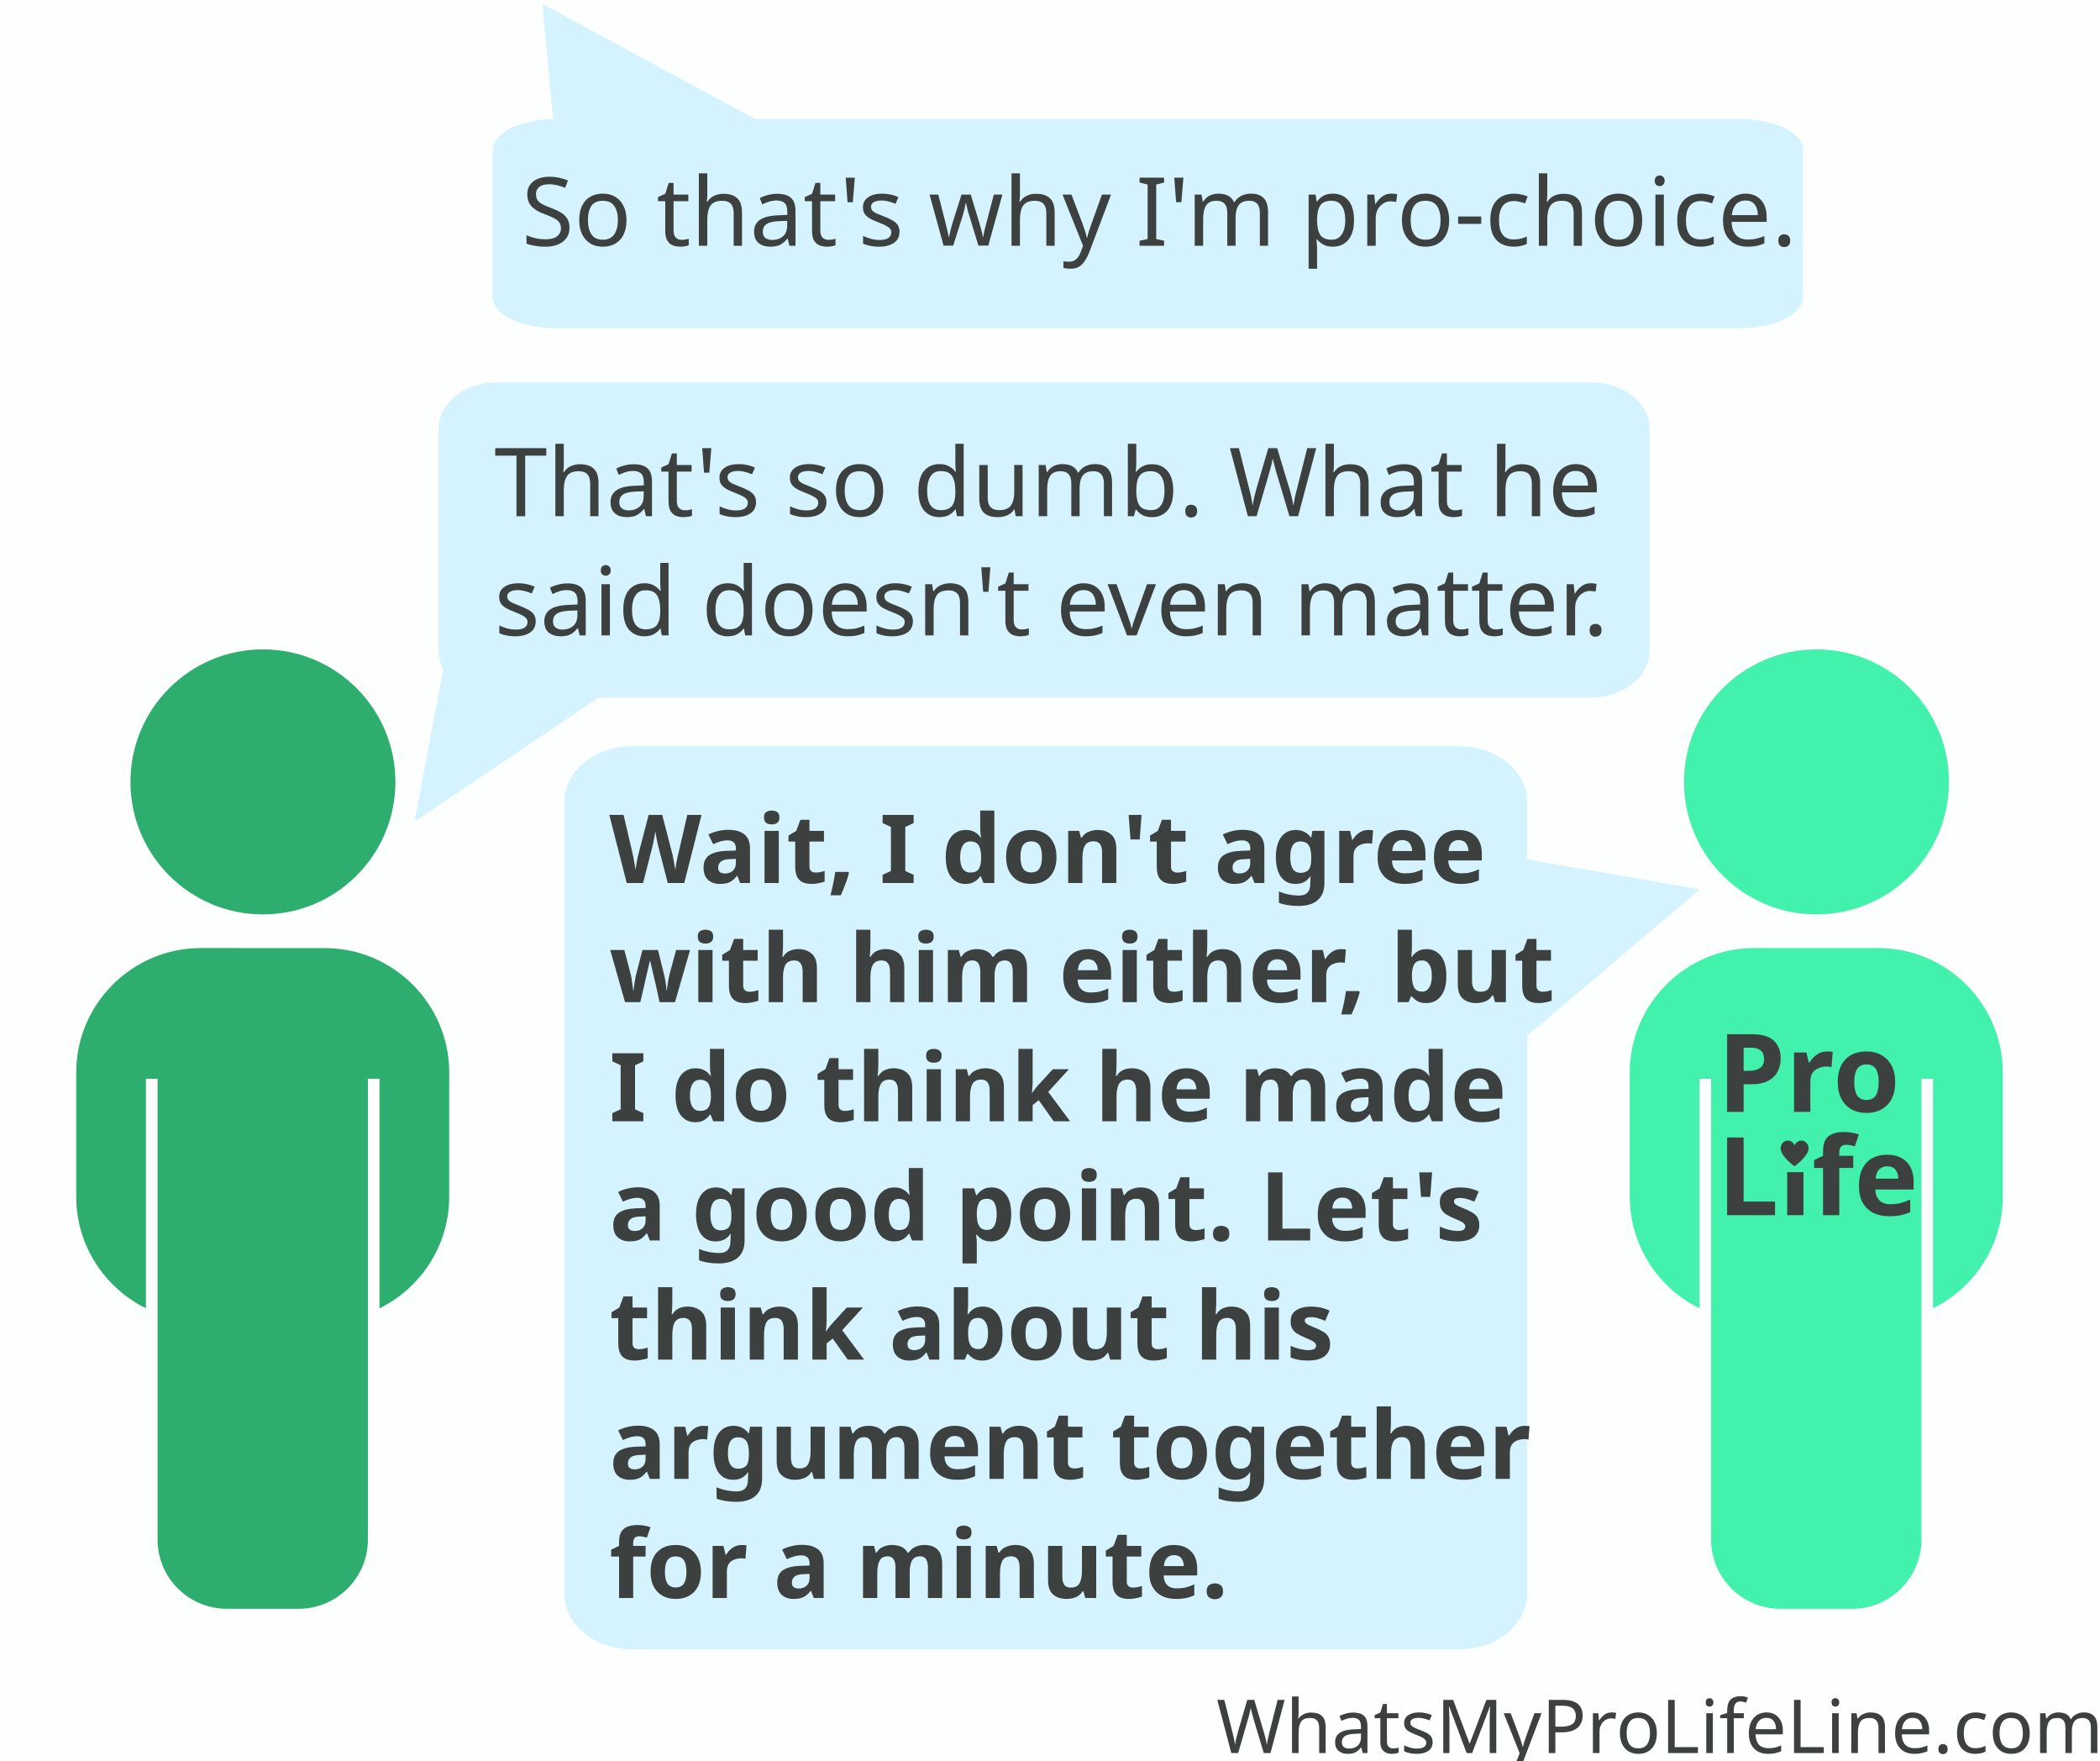
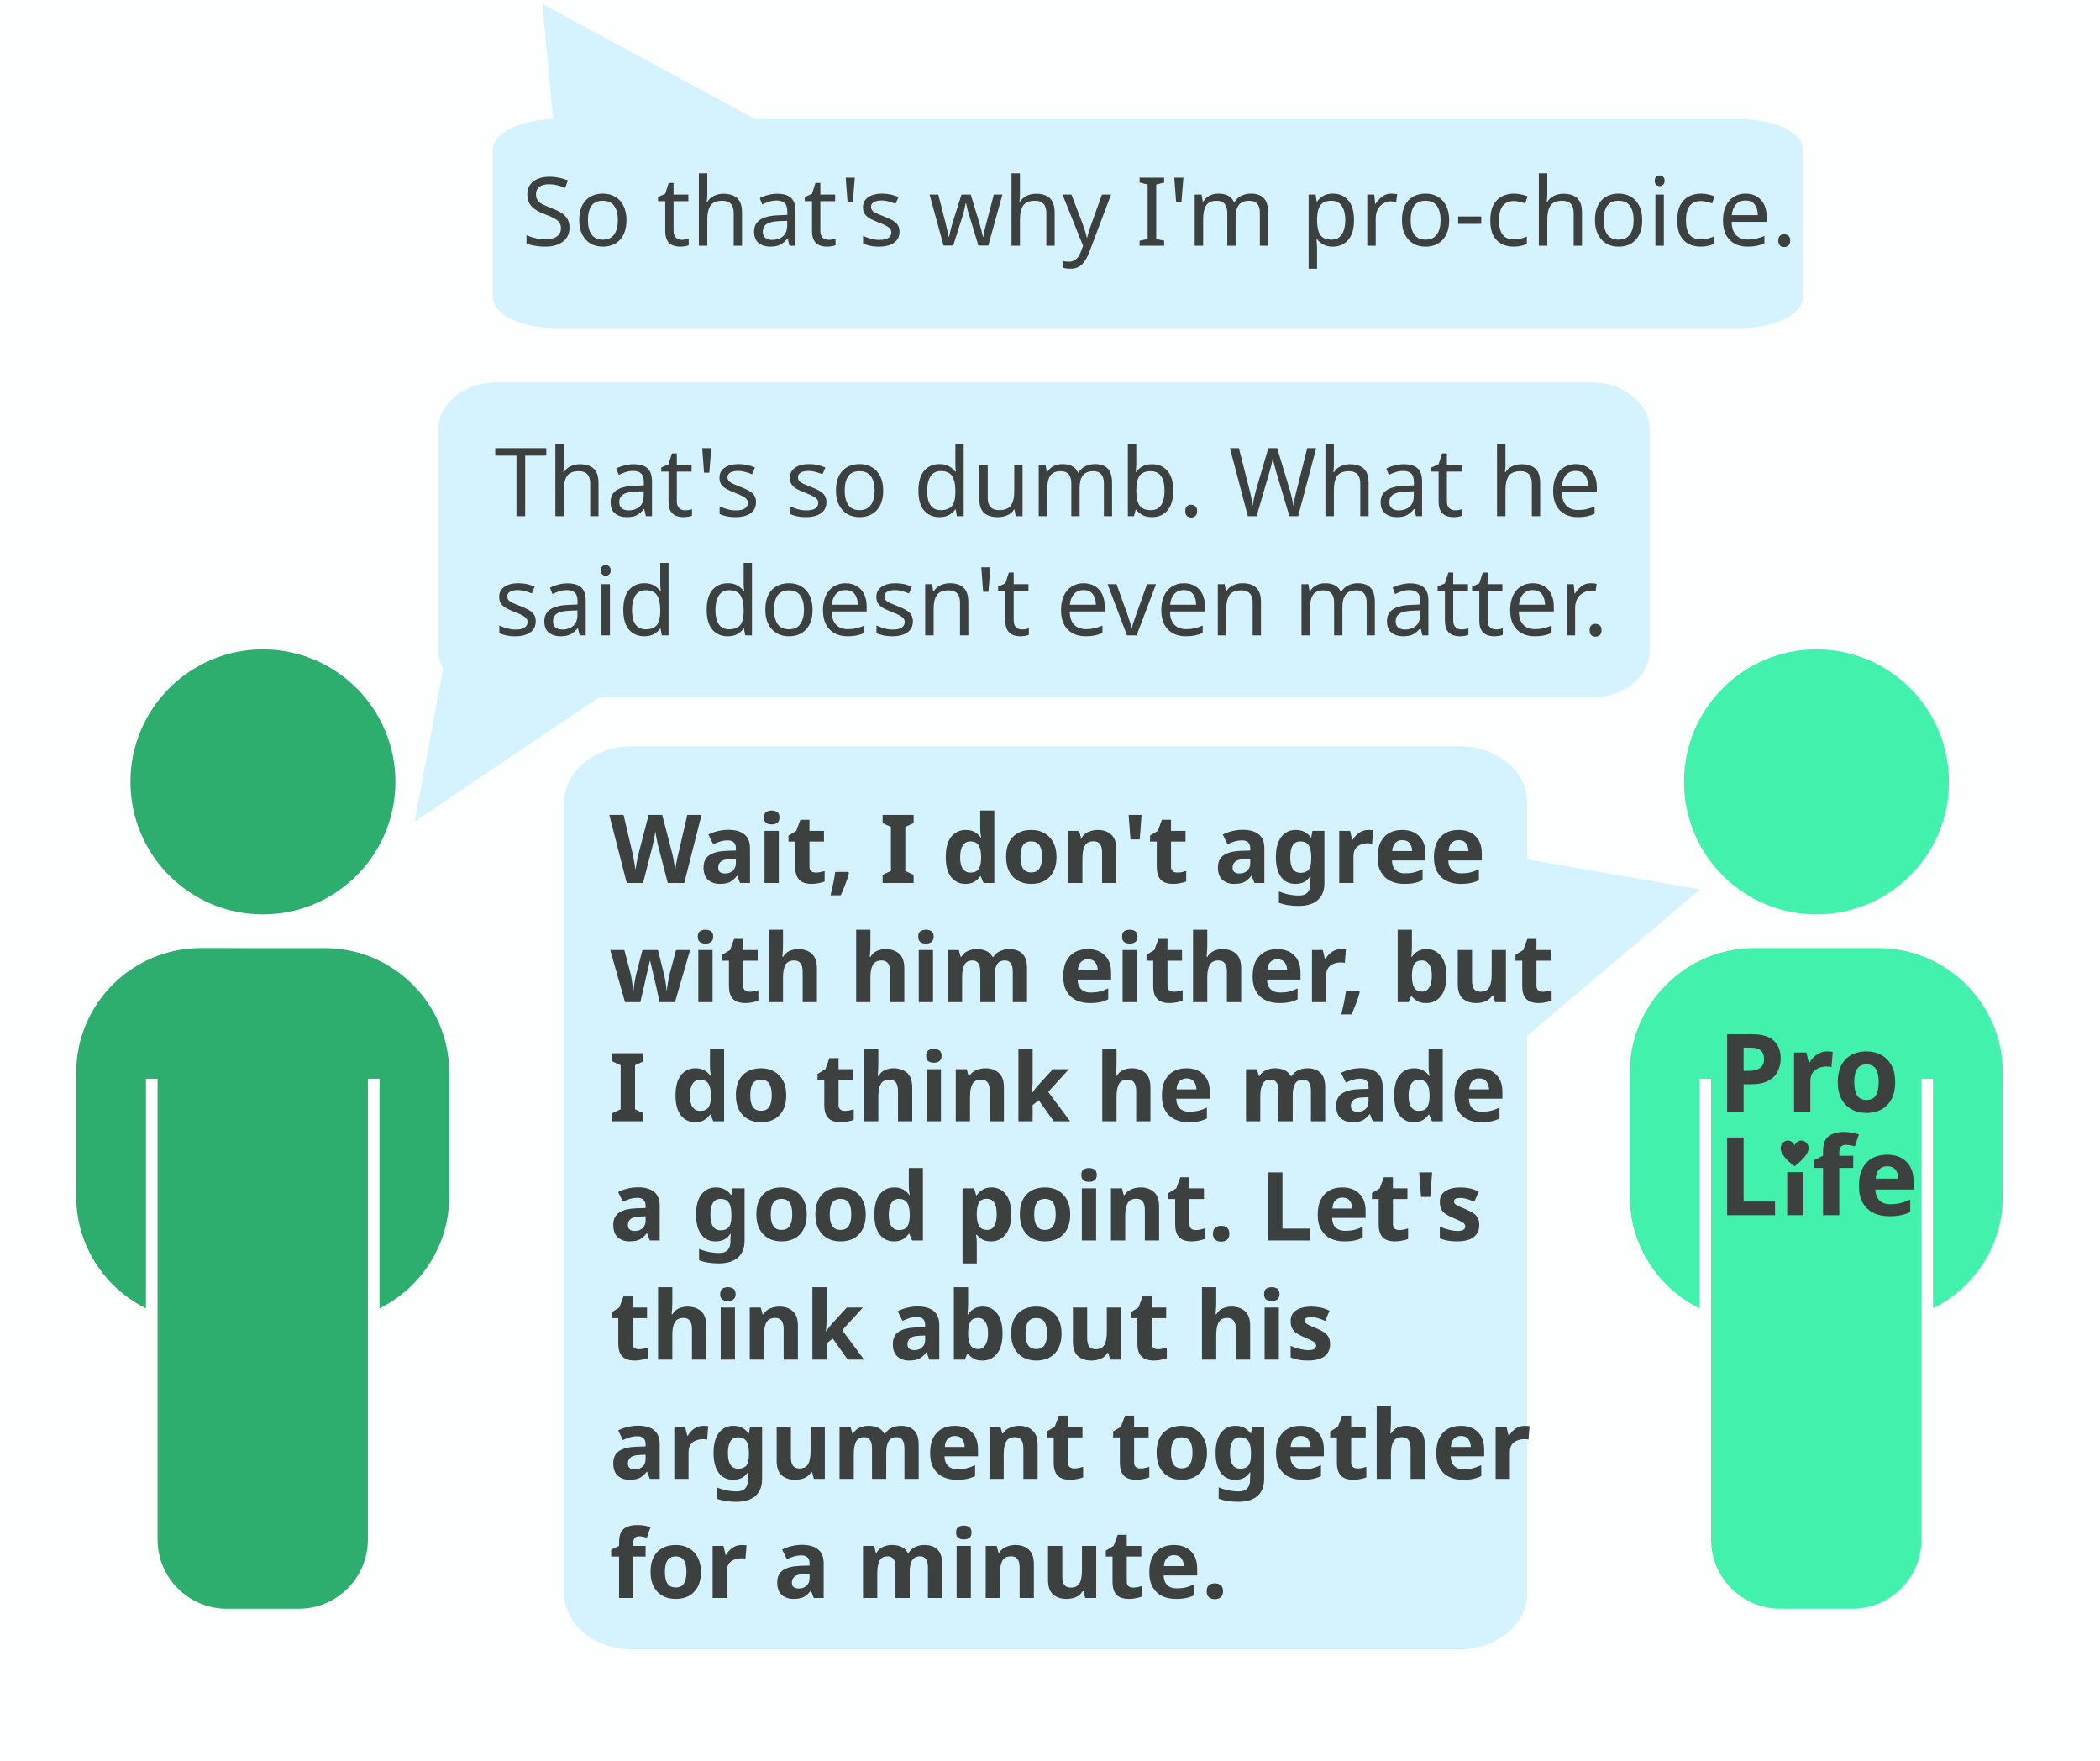
<svg xmlns="http://www.w3.org/2000/svg" height="208.492mm" id="svg106" version="1.1" viewBox="0 0 248.708 208.492" width="248.708mm">
  <defs id="defs100">
    </defs>
  <g id="layer2">
    <rect height="208.492" id="rect1040" style="fill:#fcfffe;fill-opacity:1;stroke-width:0.258" width="248.708" x="0" y="0" />
  </g>
  <g id="layer1" transform="translate(83.15476,-64.92262)">
    <path d="m 156.853,104.233 -27.138,-8.119 -27.138,-8.119 20.6,-19.443 20.6,-19.443 6.538,27.562 z" id="path4056-9-5" style="fill:#d5f3ff;fill-opacity:1;stroke-width:0.265" transform="matrix(0.2171305,0.5566262,-0.5354654,0.1756408,5.918792,-7.168724)" />
    <path d="m -52.016,141.814 a 15.69,15.69 0 0 0 -15.69,15.69 15.69,15.69 0 0 0 15.69,15.69 15.69,15.69 0 0 0 15.69,-15.69 15.69,15.69 0 0 0 -15.69,-15.69 z m -7.387,35.368 c -8.086,0 -14.724,6.614 -14.724,14.724 v 9.559 5.165 c 0,5.77 3.381,10.799 8.256,13.209 v -27.185 h 1.376 v 27.782 0.363 23.173 3.259 c 0,4.514 3.693,8.183 8.183,8.183 h 4.514 4.031 c 4.49,0 8.183,-3.669 8.183,-8.183 v -3.669 -22.762 -0.363 -27.782 h 1.376 v 27.185 c 4.874,-2.41 8.255,-7.439 8.255,-13.209 v -5.165 -1.473 -8.086 c 0,-8.11 -6.638,-14.724 -14.724,-14.724 h -6.613 -1.473 z" id="path110" style="fill:#2dad6e;fill-opacity:1;stroke-width:0.203" />
    <rect height="37.323" id="rect4018" rx="6.906" ry="5.486" style="fill:#d5f3ff;fill-opacity:1;stroke-width:0.281" width="143.403" x="-31.206" y="110.197" />
    <rect height="106.927" id="rect4018-2" rx="8" ry="6.625" style="fill:#d5f3ff;fill-opacity:1;stroke-width:0.424" width="114.039" x="-16.325" y="153.29" />
    <path d="m 156.853,104.233 -27.138,-8.119 -27.138,-8.119 20.6,-19.443 20.6,-19.443 6.538,27.562 z" id="path4056" style="fill:#d5f3ff;fill-opacity:1;stroke-width:0.265" transform="matrix(0.5736607,-0.6284287,0.3788174,0.5549787,-126.2335,177.8254)" />
    <path d="m 156.853,104.233 -27.138,-8.119 -27.138,-8.119 20.6,-19.443 20.6,-19.443 6.538,27.562 z" id="path4056-9" style="fill:#d5f3ff;fill-opacity:1;stroke-width:0.265" transform="matrix(0.5003557,0.6053099,-0.777607,0.4147896,84.42654,62.82759)" />
    <flowRoot id="flowRoot4892" style="font-style:normal;font-weight:normal;font-size:40px;line-height:1.25;font-family:sans-serif;letter-spacing:0px;word-spacing:0px;fill:#000000;fill-opacity:1;stroke:none" transform="matrix(0.2645833,0,0,0.2645833,-83.15476,64.92262)" xml:space="preserve">
      <flowRegion id="flowRegion4894">
        <rect height="79.802" id="rect4896" width="3.03" x="260.619" y="197.061" />
      </flowRegion>
      <flowPara id="flowPara4898" />
    </flowRoot>
    <flowRoot id="flowRoot4900" style="font-style:normal;font-weight:normal;font-size:40px;line-height:1.25;font-family:sans-serif;letter-spacing:0px;word-spacing:0px;fill:#000000;fill-opacity:1;stroke:none" transform="matrix(0.2645833,0,0,0.2645833,-83.15476,64.92262)" xml:space="preserve">
      <flowRegion id="flowRegion4902">
        <rect height="79.802" id="rect4904" width="87.883" x="227.284" y="79.883" />
      </flowRegion>
      <flowPara id="flowPara4906" />
    </flowRoot>
    <rect height="24.762" id="rect4018-7" rx="7.472" ry="3.64" style="fill:#d5f3ff;fill-opacity:1;stroke-width:0.238" width="155.162" x="-24.792" y="79.02" />
    <flowRoot id="flowRoot70" style="font-style:normal;font-weight:normal;font-size:40px;line-height:1.25;font-family:sans-serif;letter-spacing:0px;word-spacing:0px;fill:#000000;fill-opacity:1;stroke:none" xml:space="preserve">
      <flowRegion id="flowRegion72">
        <rect height="98.995" id="rect74" width="84.853" x="684.883" y="515.259" />
      </flowRegion>
      <flowPara id="flowPara76" />
    </flowRoot>
-     <text xml:space="preserve" style="font-style:normal;font-variant:normal;font-weight:normal;font-stretch:normal;font-size:8.819px;line-height:1.25;font-family:Raleway;-inkscape-font-specification:'Raleway, Normal';font-variant-ligatures:normal;font-variant-caps:normal;font-variant-numeric:normal;font-feature-settings:normal;text-align:start;letter-spacing:0px;word-spacing:0px;writing-mode:lr-tb;text-anchor:start;fill:#3c413f;fill-opacity:1;stroke:none;stroke-width:0.265" x="60.908" y="272.499" id="text936">
-       <tspan x="60.908" y="272.499" id="tspan934" style="stroke-width:0.265">
-         <tspan x="60.908" y="272.499" id="tspan932" style="stroke-width:0.265">WhatsMyProLifeLine.com</tspan>
-       </tspan>
-     </text>
    <g id="g162" transform="matrix(0.9123104,0,0,0.9123104,13.2236,16.14485)">
      <path d="m 130.165,137.749 a 17.198,17.198 0 0 0 -17.198,17.198 17.198,17.198 0 0 0 17.198,17.198 17.198,17.198 0 0 0 17.198,-17.198 17.198,17.198 0 0 0 -17.198,-17.198 z m -8.097,38.767 c -8.864,0 -16.14,7.25 -16.14,16.14 v 10.478 5.662 c 0,6.324 3.707,11.837 9.049,14.479 v -29.798 h 1.508 v 30.452 0.398 25.4 3.572 c 0,4.948 4.048,8.969 8.969,8.969 h 4.947 4.419 c 4.921,0 8.969,-4.022 8.969,-8.969 v -4.022 -24.95 -0.398 -30.452 h 1.508 v 29.798 c 5.342,-2.641 9.049,-8.154 9.049,-14.479 v -5.662 -1.614 -8.864 c 0,-8.89 -7.276,-16.14 -16.14,-16.14 h -7.249 -1.614 z" id="path110-6" style="fill:#42f1ab;fill-opacity:1;stroke-width:0.222" />
-       <text xml:space="preserve" style="font-style:normal;font-variant:normal;font-weight:bold;font-stretch:normal;font-size:14.111px;line-height:0.95;font-family:Raleway;-inkscape-font-specification:'Raleway, Bold';font-variant-ligatures:normal;font-variant-caps:normal;font-variant-numeric:normal;font-feature-settings:normal;text-align:start;letter-spacing:0px;word-spacing:0px;writing-mode:lr-tb;text-anchor:start;fill:#3c413f;fill-opacity:1;stroke:none;stroke-width:0.265" x="117.302" y="197.773" id="text930">
-         <tspan x="117.302" y="197.773" id="tspan924" style="stroke-width:0.265">
-           <tspan x="117.302" y="197.773" id="tspan920" style="stroke-width:0.265">Pro</tspan>
-           <tspan dx="0" x="139.737" y="197.773" id="tspan922" style="stroke-width:0.265" />
+       <text xml:space="preserve" style="font-style:normal;font-variant:normal;font-weight:bold;font-stretch:normal;font-size:14.111px;line-height:0.95;font-family:Raleway;-inkscape-font-specification:'Raleway, Bold';font-variant-ligatures:normal;font-variant-caps:normal;font-variant-numeric:normal;font-feature-settings:normal;text-align:start;letter-spacing:0px;word-spacing:0px;writing-mode:lr-tb;text-anchor:start;fill:#3c413f;fill-opacity:1;stroke:none;stroke-width:0.265" x="117.302" y="197.773" id="text923">
+         <tspan x="117.302" y="197.773" id="tspan917" style="stroke-width:0.265">
+           <tspan x="117.302" y="197.773" id="tspan913" style="stroke-width:0.265">Pro</tspan>
+           <tspan dx="0" x="139.737" y="197.773" id="tspan915" style="stroke-width:0.265" />
        </tspan>
-         <tspan x="117.302" y="211.179" id="tspan928" style="stroke-width:0.265">
-           <tspan x="117.302" y="211.179" id="tspan926" style="stroke-width:0.265">Life</tspan>
+         <tspan x="117.302" y="211.179" id="tspan921" style="stroke-width:0.265">
+           <tspan x="117.302" y="211.179" id="tspan919" style="stroke-width:0.265">Life</tspan>
        </tspan>
      </text>
      <rect height="5.613" id="rect994" style="fill:#42f1ab;fill-opacity:1;stroke-width:0.249" width="4.443" x="124.915" y="199.982" />
      <path class="g3_1" d="m 125.513,202.505 c 0,1.058 1.799,2.328 1.799,2.328 0,0 1.826,-1.296 1.826,-2.328 0,-0.556 -0.423,-1.005 -0.926,-1.005 -0.397,0 -0.741,0.265 -0.9,0.635 -0.132,-0.37 -0.476,-0.635 -0.873,-0.635 -0.503,0 -0.926,0.45 -0.926,1.005 z" id="path86" style="display:block;fill:#3c413f;fill-opacity:1;stroke-width:0.265" />
    </g>
    <flowRoot id="flowRoot969" style="font-style:normal;font-weight:normal;font-size:40px;line-height:1.25;font-family:sans-serif;letter-spacing:0px;word-spacing:0px;fill:#000000;fill-opacity:1;stroke:none" xml:space="preserve">
      <flowRegion id="flowRegion971">
        <rect height="54.548" id="rect973" width="3.03" x="304.056" y="266.761" />
      </flowRegion>
      <flowPara id="flowPara975" />
    </flowRoot>
    <flowRoot id="flowRoot977" style="font-style:normal;font-weight:normal;font-size:40px;line-height:1.25;font-family:sans-serif;letter-spacing:0px;word-spacing:0px;fill:#000000;fill-opacity:1;stroke:none" xml:space="preserve">
      <flowRegion id="flowRegion979">
        <rect height="58.589" id="rect981" width="4.041" x="324.259" y="267.771" />
      </flowRegion>
      <flowPara id="flowPara983" />
    </flowRoot>
-     <text xml:space="preserve" style="font-style:normal;font-variant:normal;font-weight:normal;font-stretch:normal;font-size:11.289px;line-height:1.25;font-family:Raleway;-inkscape-font-specification:'Raleway, Normal';font-variant-ligatures:normal;font-variant-caps:normal;font-variant-numeric:normal;font-feature-settings:normal;text-align:start;letter-spacing:0px;word-spacing:0px;writing-mode:lr-tb;text-anchor:start;fill:#3c413f;fill-opacity:1;stroke:none;stroke-width:0.265" x="-21.38" y="94.025" id="text918">
-       <tspan x="-21.38" y="94.025" id="tspan916" style="stroke-width:0.265">
-         <tspan x="-21.38" y="94.025" id="tspan914" style="stroke-width:0.265">So that's why I'm pro-choice.</tspan>
+     <text xml:space="preserve" style="font-style:normal;font-variant:normal;font-weight:normal;font-stretch:normal;font-size:11.289px;line-height:1.25;font-family:Raleway;-inkscape-font-specification:'Raleway, Normal';font-variant-ligatures:normal;font-variant-caps:normal;font-variant-numeric:normal;font-feature-settings:normal;text-align:start;letter-spacing:0px;word-spacing:0px;writing-mode:lr-tb;text-anchor:start;fill:#3c413f;fill-opacity:1;stroke:none;stroke-width:0.265" x="-21.38" y="94.025" id="text911">
+       <tspan x="-21.38" y="94.025" id="tspan909" style="stroke-width:0.265">
+         <tspan x="-21.38" y="94.025" id="tspan907" style="stroke-width:0.265">So that's why I'm pro-choice.</tspan>
      </tspan>
    </text>
-     <text xml:space="preserve" style="font-style:normal;font-variant:normal;font-weight:normal;font-stretch:normal;font-size:11.289px;line-height:1.25;font-family:Raleway;-inkscape-font-specification:'Raleway, Normal';font-variant-ligatures:normal;font-variant-caps:normal;font-variant-numeric:normal;font-feature-settings:normal;text-align:start;letter-spacing:0px;word-spacing:0px;writing-mode:lr-tb;text-anchor:start;fill:#3c413f;fill-opacity:1;stroke:none;stroke-width:0.265" x="-24.614" y="126.047" id="text912">
-       <tspan x="-24.614" y="126.047" id="tspan906" style="stroke-width:0.265">
-         <tspan x="-24.614" y="126.047" id="tspan904" style="stroke-width:0.265">That's so dumb. What he </tspan>
+     <text xml:space="preserve" style="font-style:normal;font-variant:normal;font-weight:normal;font-stretch:normal;font-size:11.289px;line-height:1.25;font-family:Raleway;-inkscape-font-specification:'Raleway, Normal';font-variant-ligatures:normal;font-variant-caps:normal;font-variant-numeric:normal;font-feature-settings:normal;text-align:start;letter-spacing:0px;word-spacing:0px;writing-mode:lr-tb;text-anchor:start;fill:#3c413f;fill-opacity:1;stroke:none;stroke-width:0.265" x="-24.614" y="126.047" id="text905">
+       <tspan x="-24.614" y="126.047" id="tspan899" style="stroke-width:0.265">
+         <tspan x="-24.614" y="126.047" id="tspan897" style="stroke-width:0.265">That's so dumb. What he </tspan>
      </tspan>
-       <tspan x="-24.614" y="140.158" id="tspan910" style="stroke-width:0.265">
-         <tspan x="-24.614" y="140.158" id="tspan908" style="stroke-width:0.265">said doesn't even matter.</tspan>
+       <tspan x="-24.614" y="140.158" id="tspan903" style="stroke-width:0.265">
+         <tspan x="-24.614" y="140.158" id="tspan901" style="stroke-width:0.265">said doesn't even matter.</tspan>
      </tspan>
    </text>
-     <text xml:space="preserve" style="font-style:normal;font-variant:normal;font-weight:bold;font-stretch:normal;font-size:11.289px;line-height:1.25;font-family:Raleway;-inkscape-font-specification:'Raleway, Bold';font-variant-ligatures:normal;font-variant-caps:normal;font-variant-numeric:normal;font-feature-settings:normal;text-align:start;letter-spacing:0px;word-spacing:0px;writing-mode:lr-tb;text-anchor:start;fill:#3c413f;fill-opacity:1;stroke:none;stroke-width:0.265" x="-10.992" y="169.473" id="text902">
-       <tspan x="-10.992" y="169.473" id="tspan876" style="stroke-width:0.265">
-         <tspan x="-10.992" y="169.473" id="tspan874" style="stroke-width:0.265">Wait, I don't agree </tspan>
+     <text xml:space="preserve" style="font-style:normal;font-variant:normal;font-weight:bold;font-stretch:normal;font-size:11.289px;line-height:1.25;font-family:Raleway;-inkscape-font-specification:'Raleway, Bold';font-variant-ligatures:normal;font-variant-caps:normal;font-variant-numeric:normal;font-feature-settings:normal;text-align:start;letter-spacing:0px;word-spacing:0px;writing-mode:lr-tb;text-anchor:start;fill:#3c413f;fill-opacity:1;stroke:none;stroke-width:0.265" x="-10.992" y="169.473" id="text895">
+       <tspan x="-10.992" y="169.473" id="tspan869" style="stroke-width:0.265">
+         <tspan x="-10.992" y="169.473" id="tspan867" style="stroke-width:0.265">Wait, I don't agree </tspan>
      </tspan>
-       <tspan x="-10.992" y="183.584" id="tspan880" style="stroke-width:0.265">
-         <tspan x="-10.992" y="183.584" id="tspan878" style="stroke-width:0.265">with him either, but </tspan>
+       <tspan x="-10.992" y="183.584" id="tspan873" style="stroke-width:0.265">
+         <tspan x="-10.992" y="183.584" id="tspan871" style="stroke-width:0.265">with him either, but </tspan>
      </tspan>
-       <tspan x="-10.992" y="197.695" id="tspan884" style="stroke-width:0.265">
-         <tspan x="-10.992" y="197.695" id="tspan882" style="stroke-width:0.265">I do think he made </tspan>
+       <tspan x="-10.992" y="197.695" id="tspan877" style="stroke-width:0.265">
+         <tspan x="-10.992" y="197.695" id="tspan875" style="stroke-width:0.265">I do think he made </tspan>
      </tspan>
-       <tspan x="-10.992" y="211.806" id="tspan888" style="stroke-width:0.265">
-         <tspan x="-10.992" y="211.806" id="tspan886" style="stroke-width:0.265">a good point. Let's </tspan>
+       <tspan x="-10.992" y="211.806" id="tspan881" style="stroke-width:0.265">
+         <tspan x="-10.992" y="211.806" id="tspan879" style="stroke-width:0.265">a good point. Let's </tspan>
      </tspan>
-       <tspan x="-10.992" y="225.917" id="tspan892" style="stroke-width:0.265">
-         <tspan x="-10.992" y="225.917" id="tspan890" style="stroke-width:0.265">think about his </tspan>
+       <tspan x="-10.992" y="225.917" id="tspan885" style="stroke-width:0.265">
+         <tspan x="-10.992" y="225.917" id="tspan883" style="stroke-width:0.265">think about his </tspan>
      </tspan>
-       <tspan x="-10.992" y="240.028" id="tspan896" style="stroke-width:0.265">
-         <tspan x="-10.992" y="240.028" id="tspan894" style="stroke-width:0.265">argument together </tspan>
+       <tspan x="-10.992" y="240.028" id="tspan889" style="stroke-width:0.265">
+         <tspan x="-10.992" y="240.028" id="tspan887" style="stroke-width:0.265">argument together </tspan>
      </tspan>
-       <tspan x="-10.992" y="254.139" id="tspan900" style="stroke-width:0.265">
-         <tspan x="-10.992" y="254.139" id="tspan898" style="stroke-width:0.265">for a minute.</tspan>
+       <tspan x="-10.992" y="254.139" id="tspan893" style="stroke-width:0.265">
+         <tspan x="-10.992" y="254.139" id="tspan891" style="stroke-width:0.265">for a minute.</tspan>
      </tspan>
    </text>
  </g>
</svg>
